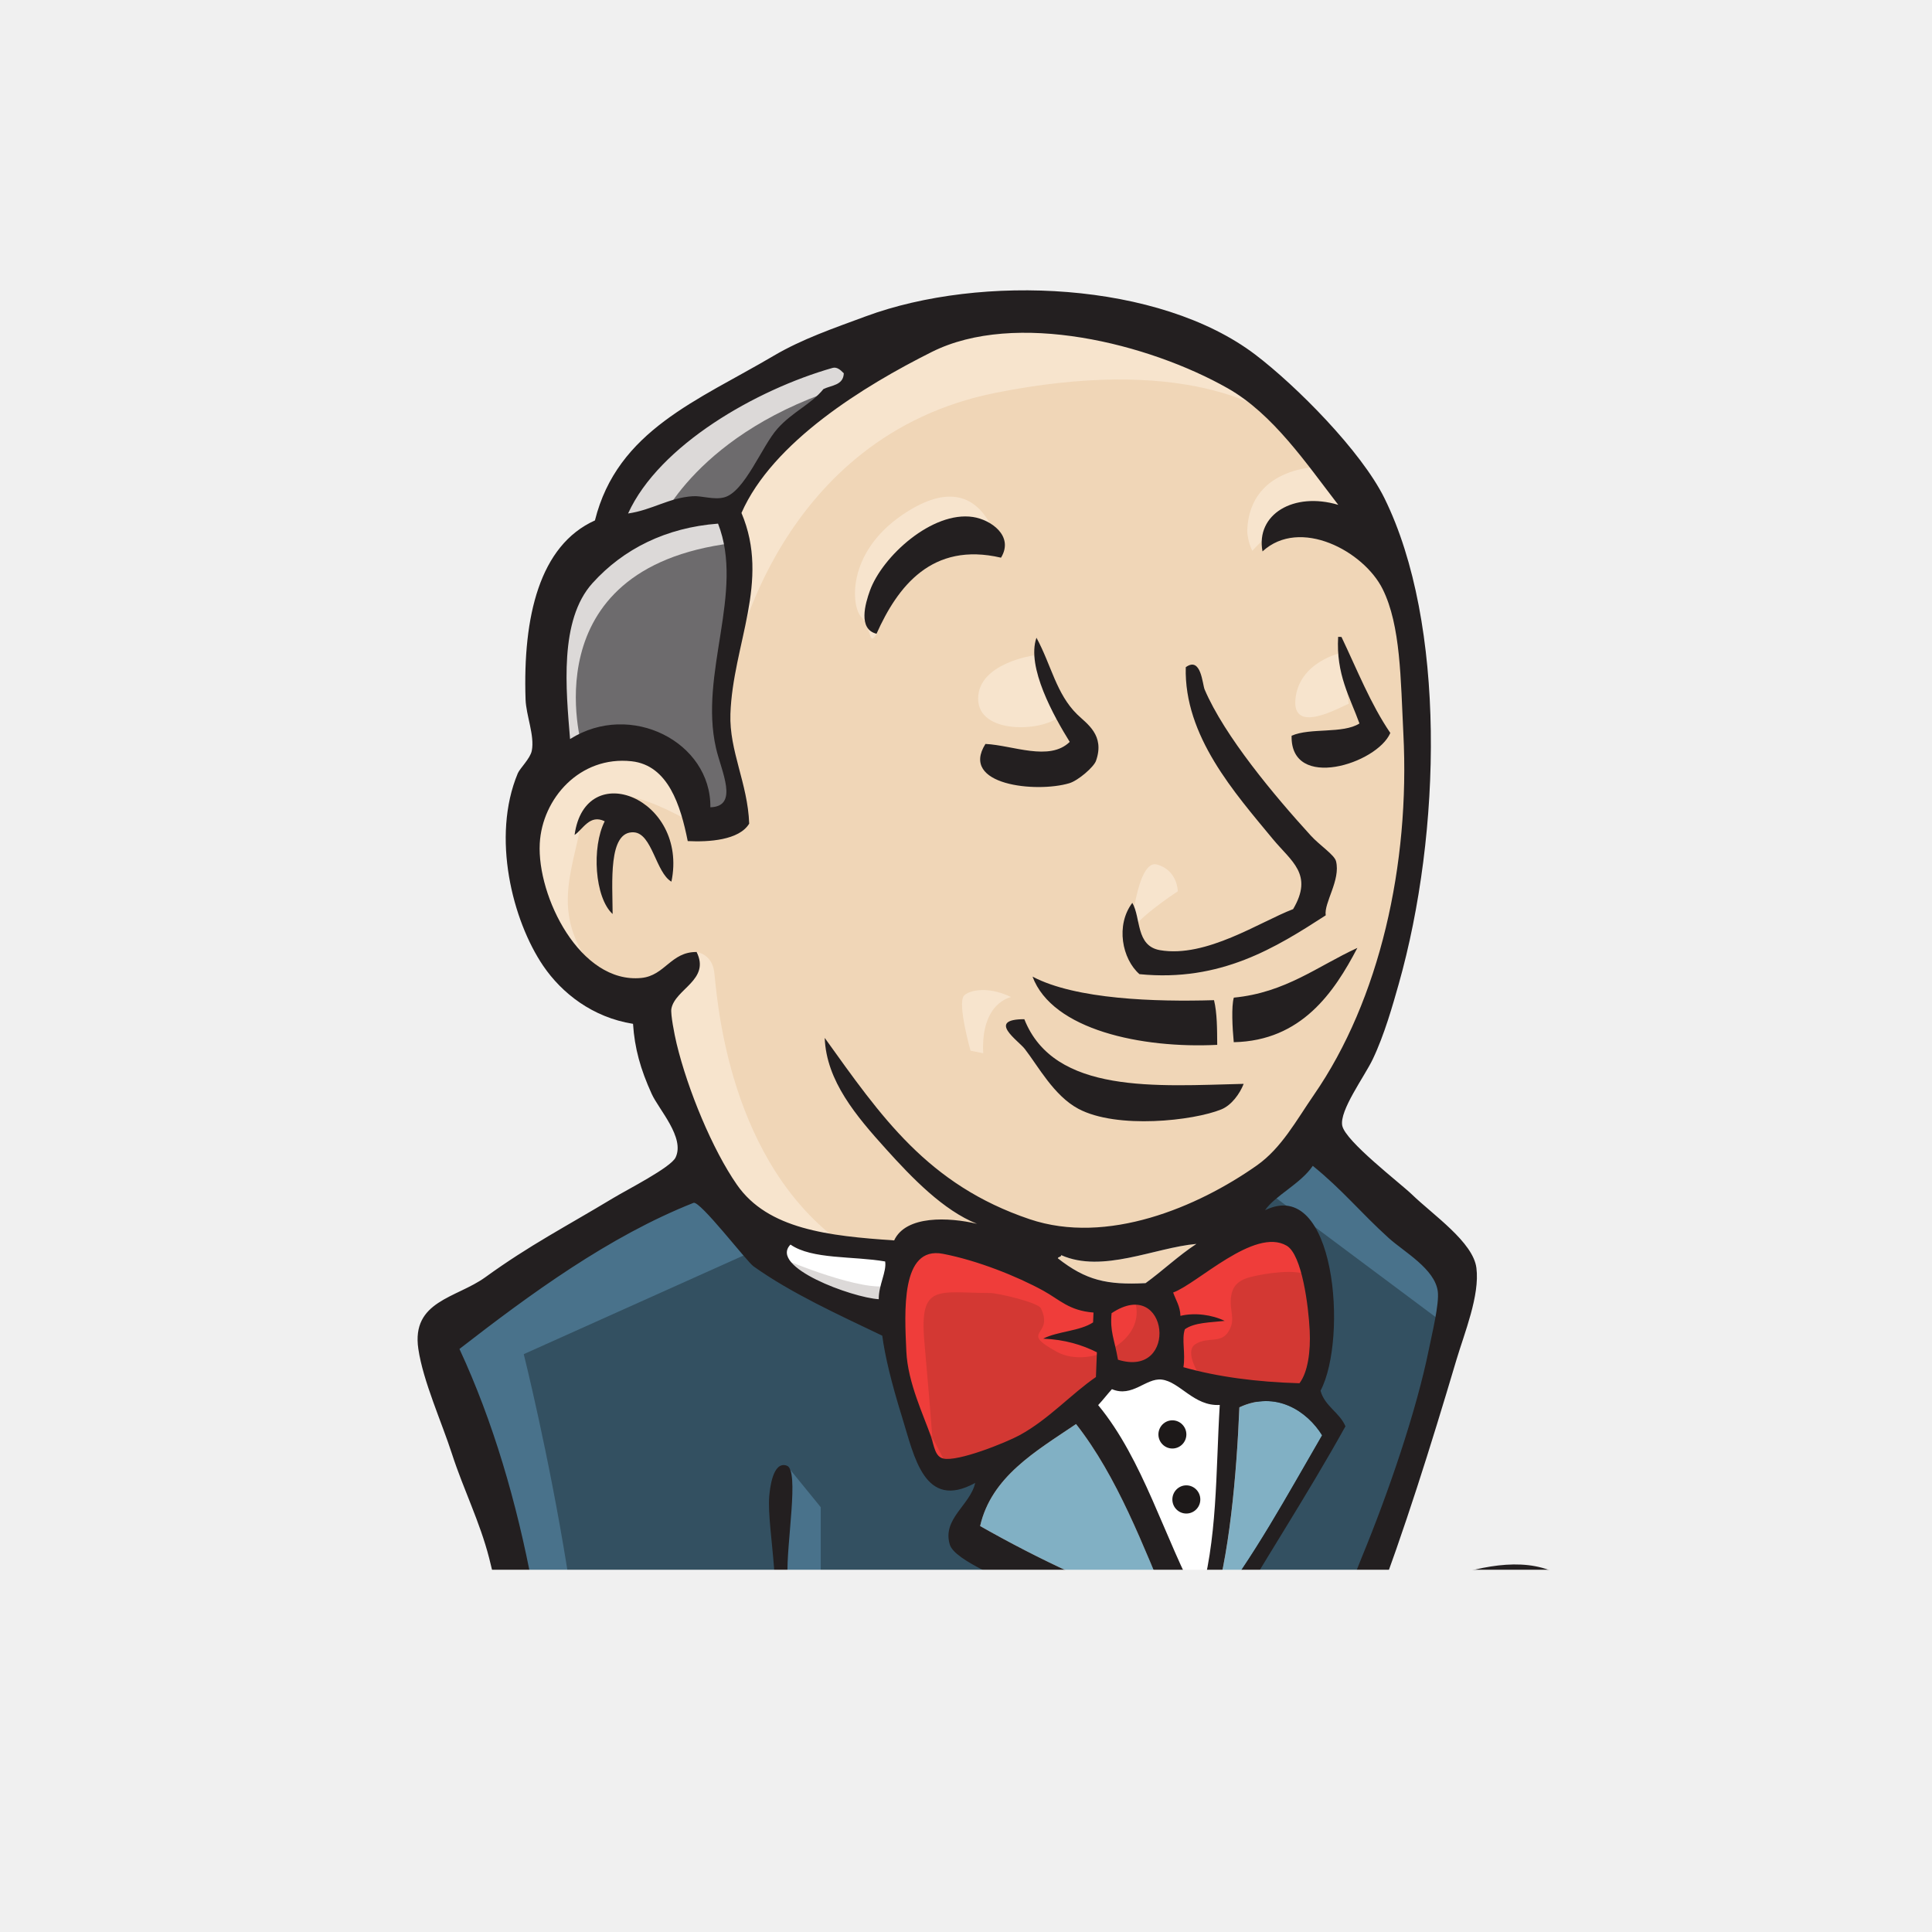
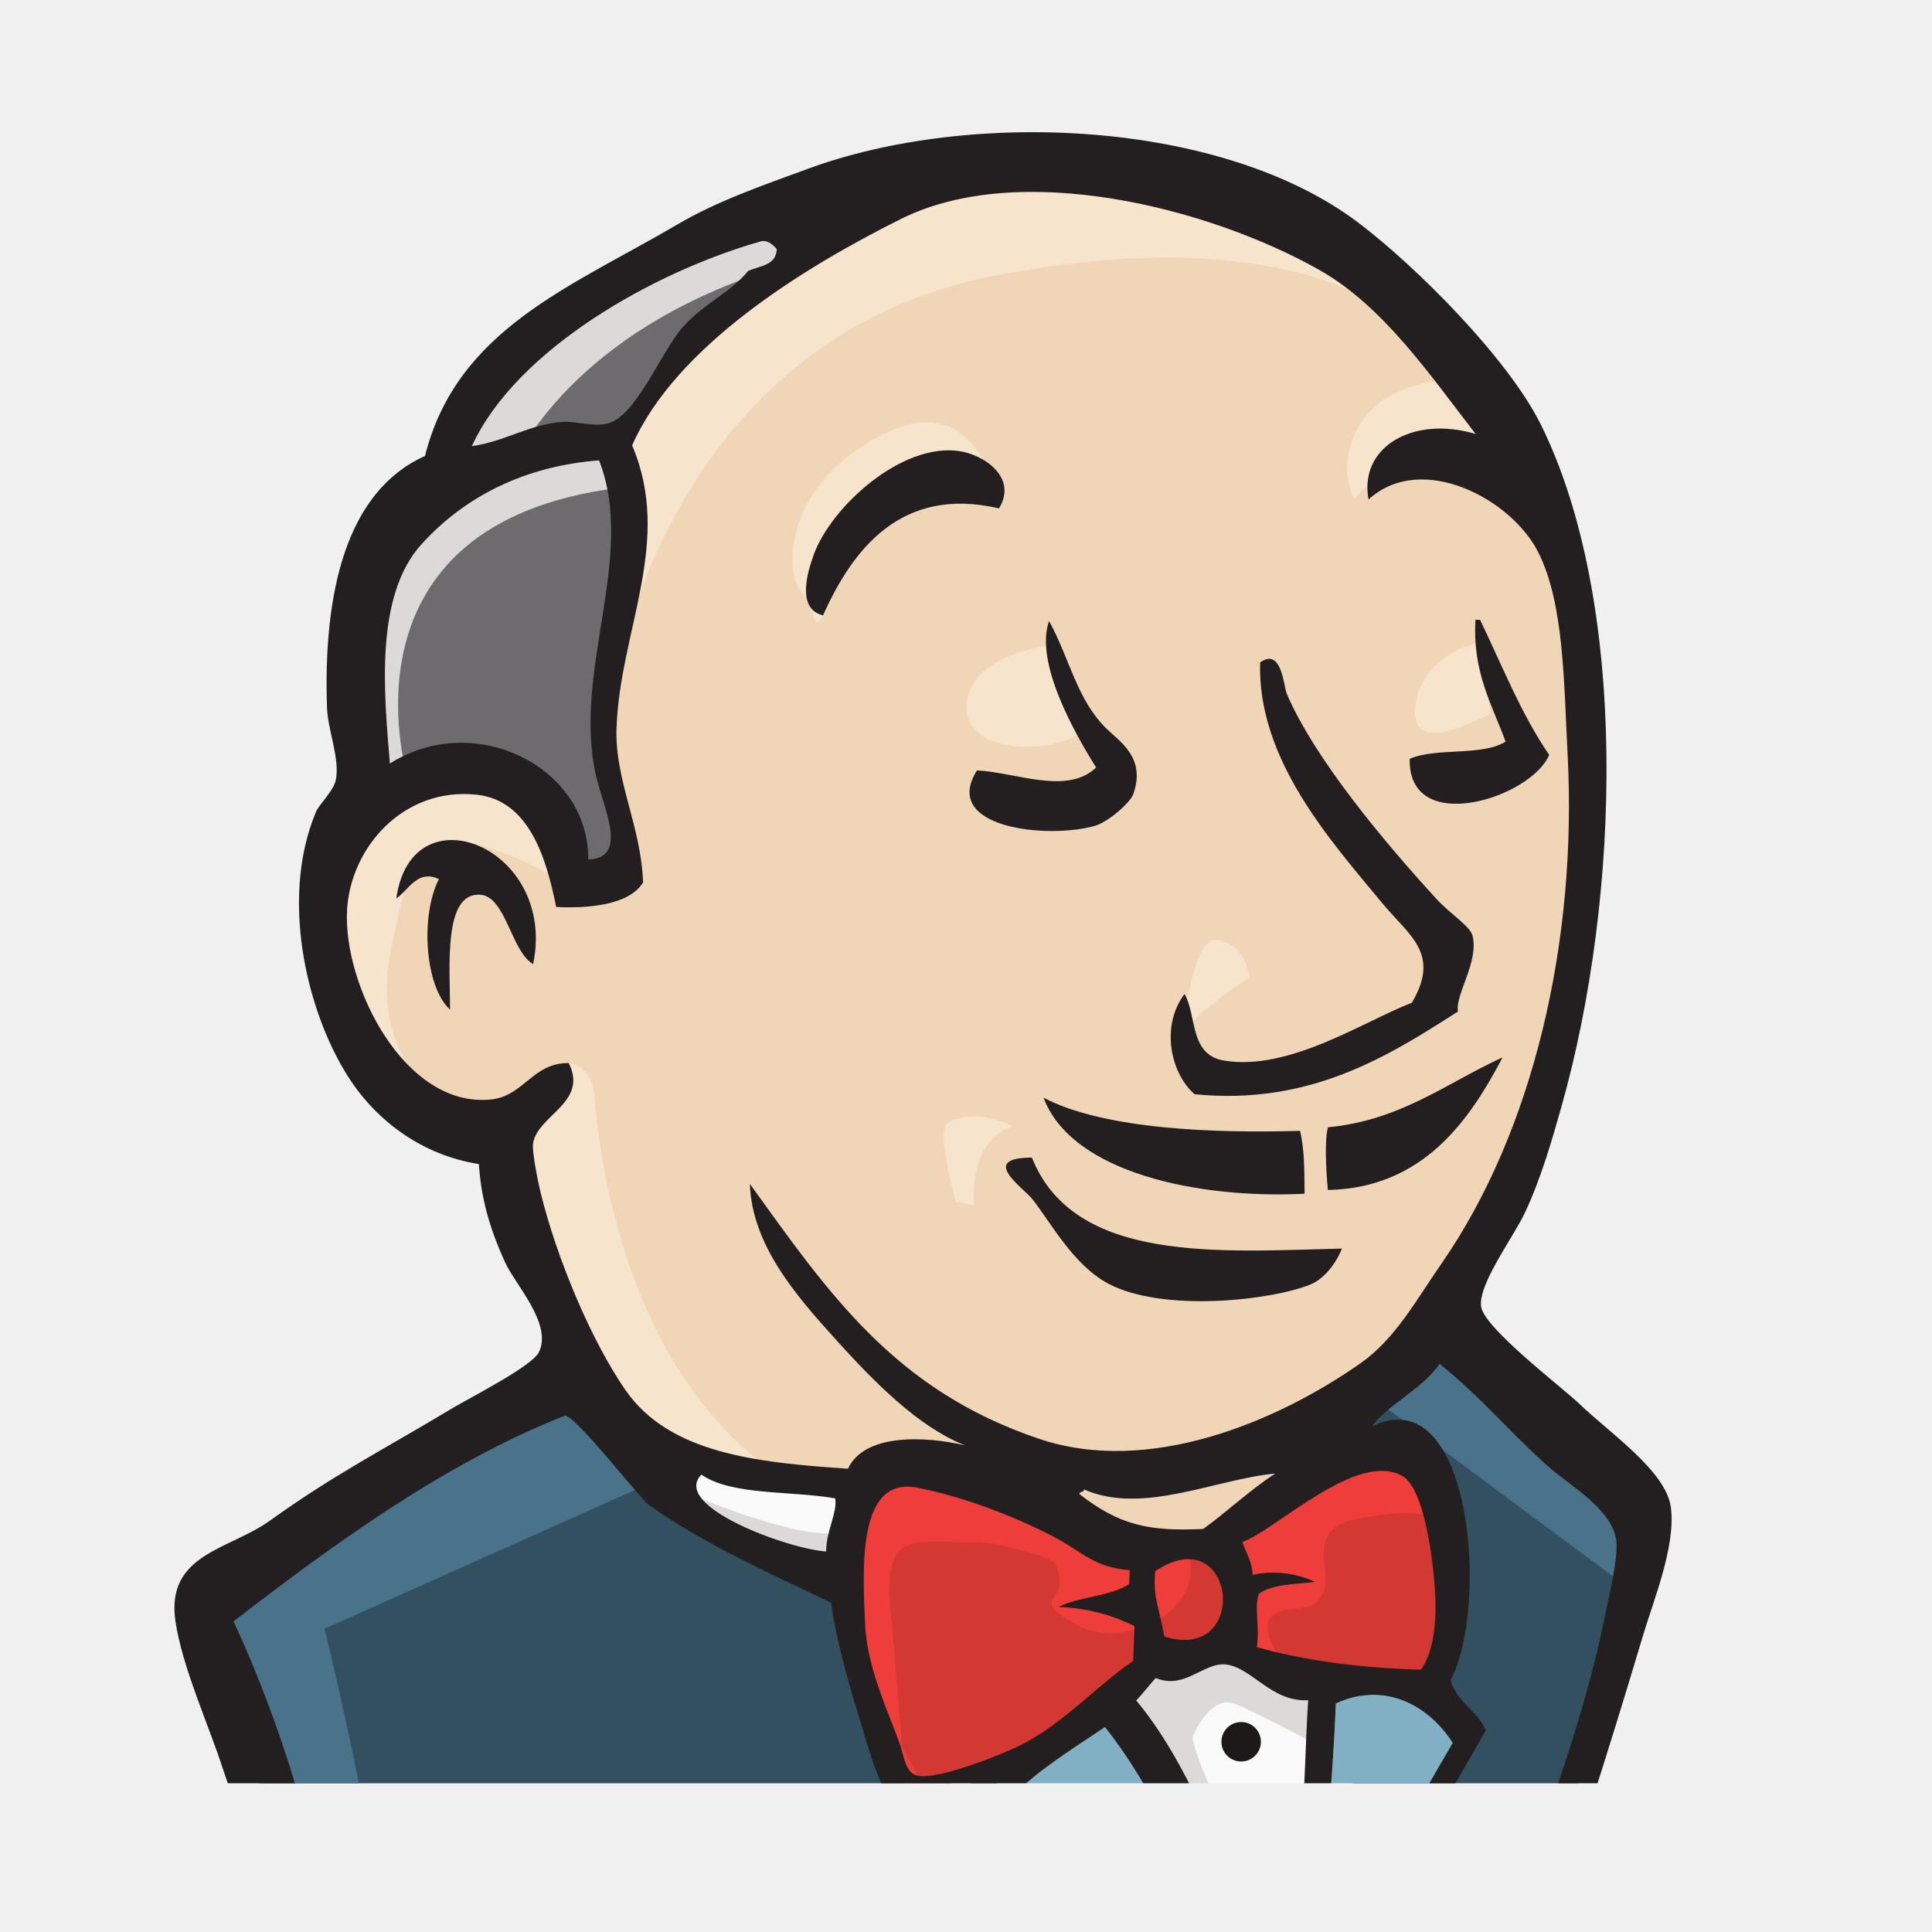
- <svg xmlns="http://www.w3.org/2000/svg" xmlns:xlink="http://www.w3.org/1999/xlink" width="32" height="32" viewBox="0 0 32 32">
+ <svg xmlns="http://www.w3.org/2000/svg" xml:space="preserve" viewBox="0 0 180 180">
  <defs>
-     <rect id="jenkins-a" width="22.708" height="22.814" x=".141" y="0" />
+     <clipPath id="a">
+       <path fill="#37474f" d="M.899 144.42h144.42V0H.899z" />
+     </clipPath>
  </defs>
-   <g fill="none" fill-rule="evenodd" transform="matrix(1 0 0 -1 4.872 26)">
-     <mask id="jenkins-b" fill="#fff">
-       <use xlink:href="#jenkins-a" />
-     </mask>
-     <g mask="url(#jenkins-b)">
-       <g transform="translate(1.99 -10.543)">
-         <g transform="translate(.403 3.918)">
-           <polyline fill="#F0D6B7" fill-rule="nonzero" points="13.308 12.519 11.626 12.266 9.356 12.012 7.884 11.97 6.455 12.012 5.362 12.35 4.395 13.406 3.638 15.56 3.47 16.025 2.461 16.363 1.872 17.334 1.452 18.728 1.914 19.953 3.007 20.333 3.89 19.911 4.311 18.982 4.815 19.066 4.983 19.277 4.815 20.249 4.773 21.474 5.025 23.163 5.015 24.129 5.782 25.36 7.127 26.331 9.482 27.345 12.089 26.965 14.359 25.318 15.41 23.628 16.083 22.403 16.251 19.362 15.746 16.743 14.821 14.42 13.939 13.195" />
-           <polyline fill="#335061" fill-rule="nonzero" points="11.879 5.212 5.867 4.958 5.867 3.945 6.371 .396 6.119 .101 1.915 1.537 1.62 2.044 1.2 6.817 .233 9.689 .023 10.365 3.386 12.688 4.437 13.11 5.362 11.97 6.161 11.252 7.086 10.956 7.506 10.83 8.011 8.633 8.389 8.168 9.356 8.506 8.683 7.197 12.341 5.465 11.879 5.212" />
-           <polyline fill="#6D6B6D" fill-rule="nonzero" points="1.915 19.953 3.008 20.334 3.891 19.911 4.311 18.982 4.816 19.066 4.942 19.573 4.69 20.545 4.942 22.868 4.732 24.135 5.488 25.022 7.128 26.332 6.666 26.965 4.353 25.825 3.386 25.064 2.84 23.882 1.999 22.741 1.746 21.39 1.915 19.953" />
-           <path fill="#DCD9D8" fill-rule="nonzero" d="M3.638 23.923C3.638 23.923 4.269 25.486 6.792 26.246 9.314 27.007 6.918 26.796 6.918 26.796L4.185 25.739 3.134 24.684 2.671 23.839 3.638 23.923M2.377 20.249C2.377 20.249 1.494 23.206 4.858 23.628L4.731 24.135 2.419 23.586 1.746 21.39 1.915 19.953 2.377 20.249" />
-         </g>
-         <g transform="translate(1.748 15.943)">
-           <path fill="#F7E4CD" fill-rule="nonzero" d="M2.378 4.296L2.928 4.832C2.928 4.832 3.177 4.803 3.219 4.507 3.261 4.212 3.387 1.551 5.195.114 5.36-.017 3.849.326 3.849.326L2.504 2.438M10.114 5.099C10.114 5.099 10.212 6.379 10.555 6.281 10.898 6.182 10.898 5.837 10.898 5.837 10.898 5.837 10.065 5.296 10.114 5.099M13.604 9.787C13.604 9.787 12.911 9.64 12.847 9.027 12.783 8.414 13.604 8.9 13.73 8.943M8.516 9.745C8.516 9.745 7.591 9.618 7.591 9.027 7.591 8.436 8.642 8.478 8.936 8.731" />
-           <g fill="#F7E4CD" fill-rule="nonzero" transform="translate(0 4.458)">
-             <path d="M2.798 2.541C2.798 2.541 1.2 3.513 1.032 2.583.864 1.654.486.978 1.285.007L.738.176.233 1.485.065 2.752 1.032 3.766 2.125 3.682 2.756 3.175 2.798 2.541M3.555 5.202C3.555 5.202 4.27 8.919 7.886 9.637 10.862 10.228 12.426 9.511 13.015 8.835 13.015 8.835 10.366 12.003 7.843 11.031 5.321 10.06 3.471 8.286 3.513 7.145 3.585 5.203 3.555 5.202 3.555 5.202M13.309 8.413C13.309 8.413 12.09 8.455 12.048 7.357 12.048 7.357 12.048 7.188 12.132 7.019 12.132 7.019 13.099 8.117 13.688 7.526" />
-             <path d="M7.97,6.904 C7.97,6.904 7.76,8.59 6.33,7.61 C5.405,6.976 5.489,6.089 5.657,5.92 C5.825,5.751 5.779,5.411 5.907,5.644 C6.035,5.878 5.993,6.638 6.456,6.849 C6.918,7.061 7.677,7.297 7.97,6.904" />
-           </g>
-         </g>
-         <g transform="translate(.403 5.404)">
-           <path fill="#49728B" d="M5.362 10.484L1.41 8.71C1.41 8.71 3.05 2.163 2.209.135L1.62.346 1.578 2.838.485 7.569.023 8.879 4.143 11.666 5.362 10.484M5.769 6.863L6.329 6.175 6.329 3.641 5.656 3.641C5.656 3.641 5.572 5.415 5.572 5.626 5.572 5.837 5.656 6.598 5.656 6.598" />
-           <polyline fill="#49728B" points="5.783 3.261 3.891 3.176 4.437 2.796 5.783 2.585" />
-         </g>
-         <g transform="translate(6.186 .27)">
-           <polyline fill="#335061" fill-rule="nonzero" points="6.475 8.817 8.031 8.859 8.409 4.973 6.811 4.762 6.475 8.817" />
-           <path fill="#335061" fill-rule="nonzero" d="M6.895,8.817 L9.249,8.944 C9.249,8.944 10.216,11.394 10.216,11.52 C10.216,11.647 11.057,15.069 11.057,15.069 L9.165,17.054 L8.787,17.392 L7.778,16.378 L7.778,12.45 L6.895,8.817" />
-           <path fill="#49728B" fill-rule="nonzero" d="M7.946,9.113 L6.475,8.817 L6.685,7.634 C7.231,7.381 8.157,8.057 8.157,8.057" />
-           <polyline fill="#49728B" fill-rule="nonzero" points="7.988 16.505 10.931 14.308 11.015 15.322 8.787 17.392 7.988 16.505" />
-           <polyline fill="#FFF" fill-rule="nonzero" points="1.459 .496 .589 4.044 .156 6.663 .084 8.606 4.024 8.817 6.475 8.817 6.252 4.382 6.63 .96 6.588 .327 3.393 .073 1.459 .496" />
-           <path fill="#DCD9D8" fill-rule="nonzero" d="M5.928,8.859 C5.928,8.859 5.718,4.466 6.349,1.341 C6.349,1.341 5.087,0.538 3.237,0.327 L6.769,0.454 L7.189,0.707 L6.685,7.634 L6.559,9.113" />
-           <polyline fill="#FFF" fill-rule="nonzero" points="8.48 5.311 10.12 5.776 13.231 5.944 13.694 7.381 12.853 9.873 11.886 9.999 10.54 9.577 9.249 8.944 8.564 9.07 8.03 8.859" />
-           <path fill="#DCD9D8" fill-rule="nonzero" d="M8.451,6.156 C8.451,6.156 9.544,6.663 9.712,6.621 L9.25,8.944 L9.796,9.155 C9.796,9.155 10.174,6.959 10.174,6.705 C10.174,6.705 12.529,6.578 12.739,6.578 C12.739,6.578 13.244,7.55 13.117,8.564 L13.58,7.212 L13.622,6.452 L12.949,5.438 L12.193,5.269 L10.931,5.311 L10.511,5.86 L9.039,5.649 L8.577,5.48" />
-         </g>
-         <path fill="#FFF" fill-rule="nonzero" d="M12.985,9.425 L12.06,11.79 L11.093,13.184 C11.093,13.184 11.303,13.776 11.598,13.776 L12.565,13.776 L13.49,13.438 L13.406,11.875 L12.985,9.425" />
-         <polyline fill="#FFF" fill-rule="nonzero" points="8.023 15.803 6.859 15.93 5.766 16.268 5.766 15.888 6.3 15.296 7.981 14.536" />
-         <path fill="#DCD9D8" d="M6.144,15.676 C6.144,15.676 7.448,15.127 7.868,15.254 L7.91,14.748 L6.733,15.001 L6.018,15.507 L6.144,15.676" />
-         <path fill="#D33833" d="M14.662,13.632 C13.949,13.653 13.304,13.738 12.74,13.898 C12.778,14.13 12.706,14.358 12.764,14.526 C12.921,14.64 13.185,14.638 13.423,14.665 C13.217,14.766 12.928,14.806 12.691,14.748 C12.686,14.909 12.614,15.009 12.57,15.135 C12.971,15.279 13.918,16.222 14.45,15.91 C14.704,15.761 14.812,14.913 14.832,14.5 C14.848,14.158 14.801,13.813 14.662,13.632" />
-         <path stroke="#D33833" stroke-width=".522" d="M14.662,13.632 C13.949,13.653 13.304,13.738 12.74,13.898 C12.778,14.13 12.706,14.358 12.764,14.526 C12.921,14.64 13.185,14.638 13.423,14.665 C13.217,14.766 12.928,14.806 12.691,14.748 C12.686,14.909 12.614,15.009 12.57,15.135 C12.971,15.279 13.918,16.222 14.45,15.91 C14.704,15.761 14.812,14.913 14.832,14.5 C14.848,14.158 14.801,13.813 14.662,13.632 L14.662,13.632 Z" />
-         <path fill="#D33833" d="M11.25,14.803 C11.249,14.749 11.246,14.695 11.244,14.64 C11.021,14.493 10.662,14.495 10.417,14.371 C10.778,14.355 11.061,14.268 11.307,14.145 C11.301,14.009 11.296,13.872 11.291,13.735 C10.883,13.455 10.51,13.036 10.029,12.773 C9.802,12.649 9.004,12.328 8.762,12.385 C8.625,12.417 8.613,12.587 8.558,12.748 C8.442,13.092 8.174,13.64 8.15,14.159 C8.12,14.813 8.055,15.91 8.757,15.776 C9.323,15.667 9.982,15.405 10.421,15.164 C10.689,15.017 10.844,14.835 11.25,14.803" />
-         <path stroke="#D33833" stroke-width=".522" d="M11.25,14.803 C11.249,14.749 11.246,14.695 11.244,14.64 C11.021,14.493 10.662,14.495 10.417,14.371 C10.778,14.355 11.061,14.268 11.307,14.145 C11.301,14.009 11.296,13.872 11.291,13.735 C10.883,13.455 10.51,13.036 10.029,12.773 C9.802,12.649 9.004,12.328 8.762,12.385 C8.625,12.417 8.613,12.587 8.558,12.748 C8.442,13.092 8.174,13.64 8.15,14.159 C8.12,14.813 8.055,15.91 8.757,15.776 C9.323,15.667 9.982,15.405 10.421,15.164 C10.689,15.017 10.844,14.835 11.25,14.803 L11.25,14.803 Z" />
-         <path fill="#D33833" d="M11.656,14.022 C11.594,14.379 11.522,14.481 11.549,14.792 C12.496,15.426 12.674,13.703 11.656,14.022" />
-         <path stroke="#D33833" stroke-width=".522" d="M11.656,14.022 C11.594,14.379 11.522,14.481 11.549,14.792 C12.496,15.426 12.674,13.703 11.656,14.022 Z" />
-         <path fill="#EF3D3A" fill-rule="nonzero" d="M13.027 13.733C13.027 13.733 12.732 14.156 12.943 14.283 13.153 14.409 13.363 14.282 13.489 14.494 13.616 14.705 13.489 14.832 13.531 15.085 13.573 15.339 13.784 15.381 13.994 15.423 14.204 15.465 14.793 15.55 14.877 15.339L14.625 16.099 14.12 16.268 12.522 15.339 12.438 14.874 12.438 13.945M8.612 12.339C8.562 12.999 8.508 13.657 8.449 14.315 8.36 15.299 8.684 15.127 9.532 15.127 9.662 15.127 10.33 14.972 10.378 14.874 10.607 14.403 9.994 14.508 10.642 14.153 11.189 13.854 12.154 14.335 11.933 15.001 11.81 15.149 11.289 15.047 11.103 15.144 10.774 15.315 10.446 15.486 10.118 15.657 9.7 15.875 8.734 16.192 8.288 15.888 7.159 15.117 8.359 13.189 8.762 12.385" />
-         <path fill="#231F20" fill-rule="nonzero" d="M7.163 9.336C6.017 9.604 5.448 8.854 5.101 8.076 4.791 8.152 4.914 8.576 4.992 8.791 5.197 9.358 6.024 10.112 6.699 10.01 6.99 9.966 7.383 9.699 7.163 9.336M12.747 8.025C12.765 8.024 12.783 8.024 12.802 8.023 13.06 7.483 13.285 6.91 13.611 6.433 13.392 5.921 11.954 5.468 11.976 6.387 12.287 6.524 12.824 6.415 13.1 6.59 12.941 7.029 12.711 7.404 12.747 8.025M7.75 8.01C7.996 7.558 8.076 7.082 8.425 6.74 8.582 6.586 8.888 6.399 8.736 5.971 8.701 5.87 8.442 5.644 8.293 5.6 7.747 5.438 6.474 5.567 6.905 6.251 7.357 6.23 7.964 5.956 8.301 6.285 8.042 6.702 7.58 7.525 7.75 8.01M12.541 3.412C11.719 2.881 10.803 2.304 9.456 2.438 9.168 2.69 9.058 3.249 9.338 3.619 9.483 3.367 9.392 2.905 9.797 2.835 10.562 2.704 11.451 3.305 12.001 3.515 12.342 4.092 11.972 4.305 11.665 4.676 11.036 5.438 10.192 6.382 10.223 7.522 10.477 7.707 10.499 7.239 10.535 7.154 10.864 6.382 11.69 5.395 12.293 4.734 12.441 4.571 12.685 4.415 12.712 4.308 12.79 3.995 12.509 3.62 12.541 3.412M1.704 3.97C1.446 4.118 1.385 4.769 1.082 4.787.65 4.814.729 3.943.73 3.434.433 3.705.38 4.541.599 4.97.35 5.093.239 4.835.1 4.744.278 6.04 1.988 5.345 1.704 3.97M13.065 2.872C12.682 2.14 12.141 1.334 11.018 1.311 10.995 1.547 10.977 1.907 11.019 2.049 11.877 2.132 12.407 2.571 13.064 2.872M7.685 2.397C8.401 2.019 9.718 1.978 10.691 2.007 10.743 1.793 10.742 1.528 10.744 1.267 9.493 1.204 8.013 1.515 7.685 2.397M7.549 1.692C8.044.443 9.747.586 11.182.621 11.119.459 10.982.267 10.812.198 10.352.01 9.083-.133 8.444.208 8.039.424 7.779.913 7.557 1.199 7.45 1.338 6.916 1.691 7.549 1.692" transform="translate(2.555 17.97)" />
-         <path fill="#81B0C4" fill-rule="nonzero" d="M15.037,12.77 C14.456,11.77 13.9,10.742 13.21,9.86 C13.5,10.714 13.623,12.144 13.667,13.233 C14.272,13.518 14.79,13.169 15.037,12.77" />
-         <path fill="#231F20" fill-rule="nonzero" d="M1.758 2.015C1.107 1.884.65 1.248.015 1.289.364 1.783.975 1.992 1.758 2.015M2.045.992C1.515.936.892.849.354.893.609 1.286 1.59 1.151 2.045.992M2.23.109C1.634.096.893.108.326.156.661.52 1.843.291 2.23.109" transform="translate(16.406 7.16)" />
-         <path fill="#DCD9D8" fill-rule="nonzero" d="M13.916,4.856 C14.001,4.104 14.298,3.342 14.261,2.518 C13.931,2.407 13.742,2.309 13.3,2.31 C13.269,3.01 13.176,4.08 13.204,4.747 C13.421,4.733 13.741,4.903 13.916,4.856" />
-         <path fill="#F0D6B7" fill-rule="nonzero" d="M12.954,15.94 C12.655,15.744 12.4,15.499 12.113,15.29 C11.475,15.258 11.127,15.334 10.659,15.702 C10.667,15.731 10.714,15.718 10.715,15.754 C11.398,15.449 12.265,15.879 12.954,15.94" />
-         <path fill="#81B0C4" fill-rule="nonzero" d="M9.372,11.267 C9.56,12.084 10.294,12.506 10.961,12.956 C11.65,12.078 12.069,10.949 12.53,9.859 C11.44,10.189 10.327,10.725 9.372,11.267" />
-         <path fill="#231F20" fill-rule="nonzero" d="M13.203,4.747 C13.175,4.08 13.268,3.009 13.3,2.31 C13.741,2.309 13.93,2.407 14.26,2.518 C14.297,3.342 14,4.104 13.915,4.856 C13.74,4.903 13.42,4.733 13.203,4.747 L13.203,4.747 Z M6.327,8.542 C6.618,5.853 7.04,3.592 7.814,1.21 C9.53,0.687 11.6,0.641 13.118,1.114 C12.839,2.458 12.961,4.094 12.798,5.529 C12.675,6.607 12.738,7.691 12.569,8.791 C10.731,9.176 8.132,8.881 6.327,8.542 L6.327,8.542 Z M13.004,8.774 C12.989,7.619 13.056,6.48 13.143,5.324 C13.585,5.39 13.884,5.435 14.295,5.525 C14.161,6.638 14.178,7.891 13.907,8.876 C13.593,8.873 13.317,8.88 13.004,8.774 L13.004,8.774 Z M15.244,8.961 C15.034,9.009 14.79,8.963 14.59,8.959 C14.684,8.017 14.912,6.978 14.993,5.99 C15.308,5.98 15.476,6.129 15.735,6.179 C15.749,7.047 15.66,8.242 15.244,8.961 L15.244,8.961 Z M18.634,5.848 C19.291,6.008 19.704,6.816 19.52,7.646 C19.397,8.203 19.177,9.253 18.943,9.61 C18.769,9.874 18.298,10.219 17.923,9.977 C17.311,9.584 16.235,9.47 15.789,8.994 C16.012,8.246 16.082,7.219 16.174,6.272 C16.938,6.224 17.877,6.483 18.512,6.208 C18.069,6.064 17.494,6.063 17.111,5.853 C17.424,5.701 18.157,5.732 18.634,5.848 L18.634,5.848 Z M12.529,9.859 C12.068,10.949 11.649,12.078 10.961,12.956 C10.294,12.506 9.559,12.084 9.372,11.267 C10.327,10.725 11.44,10.189 12.529,9.859 L12.529,9.859 Z M13.666,13.233 C13.622,12.143 13.499,10.714 13.21,9.86 C13.899,10.742 14.455,11.77 15.036,12.77 C14.789,13.169 14.271,13.517 13.666,13.233 L13.666,13.233 Z M12.377,13.693 C12.116,13.721 11.894,13.391 11.555,13.534 C11.477,13.448 11.406,13.354 11.327,13.27 C12.077,12.361 12.418,11.073 12.998,10.005 C13.308,11.03 13.273,12.154 13.341,13.273 C12.914,13.246 12.677,13.661 12.377,13.693 L12.377,13.693 Z M11.549,14.792 C11.521,14.481 11.593,14.379 11.655,14.022 C12.673,13.703 12.496,15.426 11.549,14.792 Z M10.42,15.164 C9.982,15.405 9.323,15.667 8.756,15.776 C8.054,15.911 8.12,14.813 8.15,14.159 C8.173,13.64 8.441,13.092 8.558,12.748 C8.612,12.587 8.625,12.417 8.762,12.385 C9.003,12.328 9.801,12.649 10.028,12.773 C10.509,13.036 10.882,13.455 11.29,13.735 C11.296,13.872 11.301,14.009 11.306,14.145 C11.061,14.268 10.777,14.355 10.417,14.371 C10.661,14.495 11.021,14.493 11.243,14.64 C11.246,14.695 11.248,14.749 11.25,14.803 C10.843,14.835 10.688,15.017 10.42,15.164 L10.42,15.164 Z M6.231,15.929 C5.867,15.557 7.252,15.051 7.693,15.024 C7.69,15.259 7.826,15.48 7.799,15.649 C7.275,15.741 6.587,15.68 6.231,15.929 L6.231,15.929 Z M10.715,15.754 C10.713,15.718 10.666,15.731 10.659,15.702 C11.127,15.334 11.475,15.258 12.112,15.29 C12.4,15.499 12.655,15.744 12.954,15.94 C12.265,15.879 11.397,15.449 10.715,15.754 L10.715,15.754 Z M14.831,14.5 C14.811,14.913 14.703,15.761 14.45,15.91 C13.917,16.222 12.97,15.279 12.569,15.135 C12.613,15.009 12.685,14.909 12.69,14.748 C12.928,14.806 13.216,14.766 13.422,14.665 C13.184,14.638 12.921,14.64 12.763,14.526 C12.706,14.358 12.777,14.13 12.739,13.898 C13.303,13.738 13.948,13.653 14.661,13.632 C14.8,13.813 14.847,14.158 14.831,14.5 L14.831,14.5 Z M5.618,15.569 C5.504,15.651 4.73,16.662 4.625,16.62 C3.225,16.066 1.917,15.107 0.748,14.2 C1.863,11.797 2.312,8.853 2.392,6.015 C3.669,5.415 4.791,4.55 6.524,4.46 C6.323,5.885 6.14,7.157 6.026,8.499 C5.591,8.684 4.966,8.491 4.559,8.556 C4.555,9.05 5.181,8.772 5.233,9.104 C5.272,9.355 4.889,9.374 5.014,9.769 C5.332,9.653 5.499,9.396 5.839,9.299 C6.149,9.982 5.835,11.189 5.879,11.759 C5.888,11.866 5.933,12.352 6.171,12.267 C6.383,12.191 6.159,10.974 6.182,10.434 C6.204,9.937 6.123,9.456 6.323,9.144 C7.998,9.373 9.699,9.521 11.511,9.571 C11.112,9.743 10.639,9.905 10.12,10.199 C9.838,10.359 8.951,10.69 8.87,10.959 C8.74,11.387 9.21,11.615 9.29,11.981 C8.445,11.518 8.28,12.425 8.08,13.068 C7.899,13.65 7.796,14.085 7.751,14.42 C7.023,14.769 6.245,15.122 5.618,15.569 L5.618,15.569 Z M14.091,16.498 C15.257,17.066 15.467,14.375 15.01,13.508 C15.081,13.25 15.324,13.151 15.423,12.919 C14.773,11.748 14.05,10.655 13.386,9.498 C13.88,9.806 14.585,9.553 15.166,9.784 C15.379,9.868 15.532,10.357 15.693,10.748 C16.136,11.823 16.6,13.178 16.807,14.205 C16.853,14.438 16.98,14.948 16.952,15.156 C16.901,15.528 16.398,15.805 16.142,16.035 C15.671,16.461 15.374,16.835 14.882,17.233 C14.682,16.937 14.254,16.738 14.091,16.498 L14.091,16.498 Z M2.952,26.885 C2.396,26.271 2.513,25.12 2.58,24.302 C3.584,24.936 4.917,24.251 4.904,23.172 C5.384,23.185 5.083,23.773 4.997,24.153 C4.713,25.392 5.474,26.737 5.031,27.87 C4.171,27.805 3.464,27.452 2.952,26.885 L2.952,26.885 Z M6.927,30.449 C5.669,30.091 4.057,29.173 3.541,28.038 C3.941,28.096 4.218,28.299 4.613,28.324 C4.762,28.334 4.958,28.261 5.129,28.304 C5.471,28.389 5.759,29.159 6.017,29.445 C6.268,29.725 6.57,29.844 6.777,30.099 C6.91,30.164 7.106,30.159 7.114,30.36 C7.056,30.421 6.996,30.469 6.927,30.449 L6.927,30.449 Z M13.473,30.112 C12.168,30.852 9.958,31.409 8.57,30.713 C7.449,30.152 5.935,29.223 5.419,28.047 C5.901,26.911 5.276,25.871 5.236,24.718 C5.215,24.104 5.523,23.569 5.547,22.901 C5.382,22.627 4.878,22.594 4.529,22.612 C4.411,23.203 4.205,23.867 3.6,23.934 C2.743,24.028 2.117,23.316 2.078,22.571 C2.032,21.696 2.747,20.245 3.761,20.345 C4.153,20.384 4.249,20.779 4.676,20.775 C4.907,20.311 4.319,20.165 4.258,19.834 C4.243,19.748 4.307,19.413 4.345,19.256 C4.529,18.492 4.939,17.502 5.344,16.92 C5.856,16.182 6.864,16.071 7.948,15.998 C8.142,16.417 8.855,16.383 9.32,16.273 C8.763,16.495 8.245,17.032 7.816,17.508 C7.323,18.054 6.824,18.639 6.798,19.352 C7.73,18.054 8.5,16.92 10.193,16.349 C11.475,15.917 12.972,16.547 13.957,17.241 C14.366,17.53 14.61,17.988 14.9,18.408 C15.987,19.979 16.494,22.22 16.382,24.393 C16.337,25.29 16.339,26.183 16.039,26.786 C15.726,27.416 14.669,27.98 14.049,27.41 C13.934,28.023 14.564,28.402 15.304,28.181 C14.776,28.865 14.223,29.687 13.473,30.112 L13.473,30.112 Z M15.905,9.892 C16.925,10.402 18.831,11.263 19.47,9.89 C19.706,9.384 19.983,8.529 20.105,8.006 C20.278,7.269 19.918,5.72 19.164,5.472 C18.498,5.254 17.721,5.267 16.919,5.429 C16.824,5.508 16.719,5.646 16.645,5.789 C16.072,5.811 15.536,5.758 15.083,5.522 C15.126,5.096 14.84,5.028 14.571,4.94 C14.372,4.147 14.97,3.111 14.827,2.387 C14.724,1.872 14.093,1.792 13.629,1.696 C13.614,1.409 13.65,1.17 13.681,0.928 C13.575,0.535 13.1,0.312 12.649,0.257 C11.166,0.078 8.914,-0.003 7.487,0.512 C7.089,1.494 6.775,2.687 6.444,3.807 C5.052,3.658 3.927,4.41 2.866,4.903 C2.499,5.074 1.991,5.168 1.854,5.462 C1.72,5.746 1.775,6.292 1.742,6.806 C1.658,8.121 1.586,9.39 1.24,10.736 C1.085,11.34 0.815,11.873 0.626,12.456 C0.452,12.995 0.147,13.662 0.067,14.2 C-0.051,14.997 0.697,15.042 1.175,15.387 C1.914,15.922 2.494,16.217 3.294,16.699 C3.531,16.842 4.245,17.204 4.327,17.37 C4.488,17.7 4.049,18.166 3.932,18.425 C3.746,18.834 3.649,19.181 3.623,19.585 C2.952,19.692 2.443,20.093 2.135,20.546 C1.627,21.294 1.274,22.68 1.714,23.734 C1.749,23.817 1.921,23.98 1.946,24.108 C1.996,24.359 1.852,24.692 1.843,24.959 C1.797,26.329 2.074,27.51 2.992,27.923 C3.364,29.414 4.698,29.91 5.954,30.651 C6.424,30.928 6.942,31.105 7.477,31.303 C9.395,32.012 12.338,31.878 13.93,30.669 C14.605,30.156 15.684,29.073 16.07,28.289 C17.089,26.218 17.017,22.759 16.304,20.24 C16.208,19.902 16.069,19.405 15.875,18.999 C15.74,18.715 15.319,18.148 15.37,17.898 C15.423,17.639 16.329,16.947 16.524,16.759 C16.874,16.42 17.539,15.969 17.592,15.541 C17.65,15.086 17.393,14.463 17.262,14.023 C16.826,12.556 16.4,11.2 15.905,9.892 L15.905,9.892 Z" />
-         <path fill="#F7E4CD" fill-rule="nonzero" d="M9.101,20.047 C9.156,20.121 9.46,20.233 9.886,20.028 C9.886,20.028 9.381,19.943 9.423,19.098 L9.213,19.14 C9.213,19.14 8.996,19.907 9.101,20.047" />
-         <path fill="#1D1919" fill-rule="nonzero" d="M12.788 12.784C12.788 12.656 12.684 12.551 12.556 12.551 12.429 12.551 12.325 12.656 12.325 12.784 12.325 12.913 12.429 13.018 12.556 13.018 12.684 13.018 12.788 12.913 12.788 12.784M13.019 11.707C13.019 11.578 12.915 11.474 12.787 11.474 12.66 11.474 12.556 11.578 12.556 11.707 12.556 11.836 12.66 11.941 12.787 11.941 12.915 11.941 13.019 11.836 13.019 11.707" />
+   <g clip-path="url(#a)" transform="matrix(1.0691 0 0 -1.0691 9.4 166.143)">
+     <g fill-rule="evenodd">
+       <path fill="#f0d6b7" d="m107.96 30.661-12.506-1.876-16.883-1.876-10.943-.312-10.629.312-8.13 2.502-7.19 7.815-5.628 15.945-1.25 3.44-7.504 2.5-4.377 7.191-3.126 10.317 3.44 9.067 8.128 2.814 6.565-3.127 3.127-6.878 3.752.626 1.25 1.563-1.25 7.19-.313 9.068 1.876 12.505-.074 7.143 5.701 9.114 10.005 7.19 17.508 7.504 19.383-2.814 16.883-12.193 7.817-12.505 5.002-9.067 1.25-22.51-3.752-19.384-6.877-17.195-6.566-9.066" />
+       <path fill="#335061" d="m97.334-23.425-44.709-1.876v-7.503l3.752-26.262-1.876-2.19-31.264 10.63-2.19 3.752-3.126 35.328-7.19 21.26-1.563 5.002 25.01 17.195 7.818 3.127 6.877-8.441 5.94-5.315 6.88-2.188 3.125-.938L68.57 1.899l2.814-3.44 7.19 2.502-5.002-9.693 27.2-12.818-3.439-1.876" />
+       <path fill="#6d6b6d" d="m23.238 85.687 8.128 2.814 6.566-3.127 3.127-6.878 3.751.626.938 3.751-1.876 7.19 1.876 17.197-1.563 9.379 5.627 6.565 12.193 9.692-3.44 4.69-17.194-8.442-7.191-5.627-4.064-8.754-6.253-8.442-1.876-10.005z" />
+       <path fill="#dcd9d8" d="M36.055 115.07s4.69 11.567 23.448 17.195c18.759 5.628.938 4.065.938 4.065l-20.321-7.817-7.817-7.816-3.438-6.253zm-9.379-27.195s-6.566 21.886 18.446 25.012l-.938 3.752-17.195-4.065-5.003-16.257 1.251-10.63z" />
+     </g>
+     <g fill="#f7e4cd">
+       <path fill-rule="evenodd" d="m36.681 58.799 4.094 3.966s1.847-.214 2.16-2.402c.312-2.19 1.25-21.886 14.693-32.516 1.227-.97-10.004 1.564-10.004 1.564L37.62 45.042m56.589 19.697s.729 9.477 3.28 8.748c2.553-.729 2.553-3.28 2.553-3.28s-6.198-4.01-5.833-5.468" />
+       <path d="M120.16 99.442s-5.153-1.088-5.628-5.628c-.474-4.54 5.628-.938 6.566-.625m-38.771 5.94s-6.879-.938-6.879-5.314c0-4.378 7.817-4.065 10.005-2.19" />
+       <g fill-rule="evenodd">
+         <path d="M39.807 78.808s-11.881 7.191-13.131.312c-1.25-6.877-4.065-11.88 1.876-19.07l-4.064 1.25-3.752 9.691-1.25 9.38 7.19 7.504 8.129-.626 4.69-3.751zm5.628 19.696s5.315 27.512 32.203 32.827c22.136 4.375 33.765-.938 38.142-5.94 0 0-19.696 23.447-38.455 16.257-18.759-7.191-32.514-20.322-32.202-28.762.532-14.377.313-14.382.313-14.382m72.534 23.766s-9.066.312-9.38-7.817c0 0 0-1.25.625-2.5 0 0 7.192 8.129 11.568 3.751" />
+         <path d="M78.268 111.1s-1.56 12.477-12.199 5.223c-6.878-4.69-6.252-11.255-5.002-12.505s.91-3.77 1.862-2.04c.952 1.728.638 7.356 4.078 8.918 3.439 1.564 9.077 3.31 11.26.404" />
      </g>
+     </g>
+     <path fill="#49728b" fill-rule="evenodd" d="M48.874 26.597 19.486 13.466s12.193-48.46 5.94-63.467l-4.377 1.563-.313 18.446-8.128 35.015-3.44 9.692 30.639 20.633 9.067-8.753M51.896-.206l4.17-5.087v-18.76h-5.003s-.625 13.132-.625 14.696c0 1.563.624 7.19.624 7.19M52-26.866l-14.069-.625 4.065-2.813L52-31.868" />
+     <g fill-rule="evenodd">
+       <path fill="#335061" d="m100.15-23.739 11.567.313 2.814-28.764-11.881-1.563z" />
+       <path fill="#335061" d="m103.27-23.739 17.508.938s7.19 18.133 7.19 19.07c0 .939 6.253 26.263 6.253 26.263l-14.069 14.694-2.813 2.501-7.504-7.503V3.148z" />
+       <path fill="#49728b" d="m111.09-21.55-10.942-2.188 1.563-8.755c4.064-1.876 10.943 3.127 10.943 3.127M111.4 33.162l21.885-16.257.626 7.503-16.57 15.32-5.94-6.566" />
+       <path fill="#fafafa" d="m62.85-85.332-6.473 26.266-3.22 19.38-.531 14.385 29.296 1.56 18.226.003-1.658-32.83 2.814-25.324-.312-4.69-23.76-1.876z" />
+       <path fill="#dcd9d8" d="M96.083-23.426s-1.563-32.515 3.127-55.65c0 0-9.38-5.94-23.136-7.503l26.262.938 3.126 1.875-3.752 51.273-.938 10.944" />
+       <path fill="#fafafa" d="m115.06-49.691 12.193 3.44 23.135 1.25 3.44 10.629-6.254 18.446-7.19.938-10.005-3.127-9.599-4.686-5.095.935-3.972-1.56" />
+       <path fill="#dcd9d8" d="M114.84-43.435s8.128 3.751 9.38 3.438L120.78-22.8l4.065 1.563s2.814-16.257 2.814-18.133c0 0 17.507-.938 19.07-.938 0 0 3.752 7.191 2.814 14.694l3.44-10.005.312-5.628-5.002-7.503-5.627-1.25-9.38.312-3.126 4.064-10.943-1.563-3.44-1.25" />
+     </g>
+     <path fill="#fafafa" d="M102.56-21.241 95.682-3.733l-7.19 10.317s1.562 4.377 3.75 4.377h7.192l6.878-2.501-.625-11.568-3.127-18.134" />
+     <path fill="#dcd9d8" fill-rule="evenodd" d="M103.9-15.297S95.145 1.585 95.145 4.086c0 0 1.563 3.752 3.752 2.814s6.879-3.439 6.879-3.439v5.94l-10.63 2.19-7.19-.939 12.193-28.763 2.5-.313" />
+     <path fill="#fafafa" d="m65.664 25.968-8.661.942-8.13 2.501v-2.814l3.972-4.38 12.506-5.627" />
+     <path fill="#dcd9d8" fill-rule="evenodd" d="M51.689 25.031s9.693-4.065 12.819-3.127l.311-3.748-8.752 1.872-5.316 3.752z" />
+     <path fill="#d33833" fill-rule="evenodd" d="M115.03 9.897c-5.305.156-10.098.786-14.294 1.97.285 1.72-.249 3.408.18 4.647 1.17.843 3.13.83 4.898 1.027-1.529.752-3.677 1.049-5.44.615-.042 1.194-.578 1.934-.902 2.868 2.982 1.064 10.024 8.044 13.984 5.732 1.887-1.099 2.689-7.377 2.835-10.43.122-2.533-.23-5.088-1.261-6.43" />
+     <path fill="none" stroke="#d33833" stroke-width="2" d="M115.03 9.897c-5.305.156-10.098.786-14.294 1.97.285 1.72-.249 3.408.18 4.647 1.17.843 3.13.83 4.898 1.027-1.529.752-3.677 1.049-5.44.615-.042 1.194-.578 1.934-.902 2.868 2.982 1.064 10.024 8.044 13.984 5.732 1.887-1.099 2.689-7.377 2.835-10.43.122-2.533-.23-5.088-1.261-6.43z" />
+     <path fill="#d33833" fill-rule="evenodd" d="M89.66 18.569q-.021-.603-.047-1.21c-1.656-1.089-4.33-1.076-6.148-1.99 2.68-.117 4.79-.763 6.614-1.672l-.118-3.033c-3.036-2.078-5.81-5.173-9.384-7.122-1.69-.922-7.622-3.294-9.42-2.875-1.017.236-1.109 1.499-1.516 2.689-.866 2.548-2.861 6.605-3.035 10.44-.222 4.846-.71 12.967 4.51 11.969 4.213-.804 9.113-2.745 12.375-4.527 1.993-1.09 3.146-2.436 6.17-2.669" />
+     <path fill="none" stroke="#d33833" stroke-width="2" d="M89.66 18.569q-.021-.603-.047-1.21c-1.656-1.089-4.33-1.076-6.148-1.99 2.68-.117 4.79-.763 6.614-1.672l-.118-3.033c-3.036-2.078-5.81-5.173-9.384-7.122-1.69-.922-7.622-3.294-9.42-2.875-1.017.236-1.109 1.499-1.516 2.689-.866 2.548-2.861 6.605-3.035 10.44-.222 4.846-.71 12.967 4.51 11.969 4.213-.804 9.113-2.745 12.375-4.527 1.993-1.09 3.146-2.436 6.17-2.669z" />
+     <path fill="#d33833" fill-rule="evenodd" d="M92.675 12.788c-.463 2.64-.999 3.393-.792 5.695 7.04 4.693 8.361-8.061.792-5.695" />
+     <path fill="none" stroke="#d33833" stroke-width="2" d="M92.675 12.788c-.463 2.64-.999 3.393-.792 5.695 7.04 4.693 8.361-8.061.792-5.695z" />
+     <g fill-rule="evenodd">
+       <path fill="#ef3d3a" d="M102.87 10.649s-2.19 3.127-.626 4.065 3.127 0 4.065 1.563 0 2.501.313 4.377 1.877 2.189 3.44 2.501c1.562.313 5.94.938 6.565-.625l-1.876 5.627-3.752 1.25-11.88-6.877-.626-3.44v-6.877M70.041.331c-.376 4.88-.773 9.752-1.215 14.626-.662 7.279 1.748 6.009 8.057 6.009.964 0 5.933-1.15 6.289-1.876 1.705-3.483-2.851-2.709 1.964-5.335 4.065-2.216 11.246 1.346 9.603 6.273-.919 1.095-4.789.341-6.176 1.06l-7.327 3.8c-3.108 1.612-10.29 3.962-13.603 1.709-8.395-5.71.53-19.974 3.524-25.93" />
+       <path fill="#231f20" d="M78.268 111.1c-8.521 1.985-12.755-3.566-15.338-9.323-2.306.559-1.389 3.695-.806 5.294 1.525 4.194 7.672 9.778 12.694 9.02 2.161-.325 5.086-2.301 3.45-4.99m41.522-9.701.404-.016c1.926-4 3.593-8.238 6.022-11.769-1.628-3.79-12.322-7.144-12.157-.338 2.313 1.01 6.305.206 8.356 1.497-1.186 3.254-2.897 6.024-2.625 10.626m-37.16-.11c1.827-3.35 2.422-6.868 5.019-9.4 1.17-1.14 3.444-2.529 2.316-5.698-.263-.747-2.189-2.414-3.3-2.741-4.06-1.2-13.521-.248-10.317 4.814 3.358-.157 7.871-2.18 10.38.257-1.927 3.081-5.363 9.177-4.098 12.768m35.63-34.037c-6.113-3.927-12.93-8.197-22.947-7.207-2.14 1.86-2.956 6.002-.877 8.737 1.082-1.861.402-5.284 3.419-5.799 5.684-.972 12.299 3.477 16.387 5.032 2.535 4.275-.219 5.847-2.503 8.597-4.675 5.636-10.947 12.622-10.72 21.06 1.89 1.37 2.053-2.092 2.325-2.722 2.44-5.714 8.585-13.021 13.07-17.912 1.1-1.205 2.914-2.36 3.115-3.157.582-2.315-1.513-5.09-1.27-6.63m-80.591 4.135c-1.916 1.094-2.372 5.91-4.622 6.048-3.215.195-2.629-6.25-2.616-10.018-2.213 2.009-2.602 8.194-.976 11.37-1.853.91-2.68-1.003-3.708-1.677 1.32 9.595 14.036 4.45 11.922-5.723m84.482-8.13c-2.846-5.417-6.871-11.382-15.222-11.555-.17 1.75-.3 4.411.009 5.464 6.384.614 10.325 3.863 15.212 6.091m-40-3.512c5.326-2.8 15.114-3.102 22.353-2.89.388-1.586.379-3.545.394-5.48-9.305-.463-20.307 1.84-22.747 8.37m-1.013-5.222c3.683-9.247 16.341-8.182 27.016-7.927-.47-1.2-1.489-2.62-2.755-3.132-3.42-1.392-12.855-2.448-17.604.074-3.011 1.601-4.946 5.219-6.596 7.34-.797 1.024-4.765 3.64-.06 3.645" />
+       <path fill="#81b0c4" d="M117.82 3.516c-4.322-7.402-8.457-15.005-13.585-21.534 2.15 6.32 3.07 16.9 3.394 24.965 4.498 2.105 8.349-.474 10.191-3.43" />
+       <path fill="#231f20" d="M141.07-23.089c-4.839-.969-8.239-5.671-12.959-5.37 2.594 3.658 7.14 5.2 12.959 5.37m2.14-7.572c-3.944-.417-8.576-1.055-12.577-.726 1.894 2.892 9.19 1.894 12.577.726m1.37-6.529c-4.433-.096-9.942-.008-14.155.346 2.492 2.677 11.28.993 14.155-.346" />
+       <path fill="#dcd9d8" d="M109.48-55.057c.636-5.567 2.843-11.207 2.566-17.304-2.45-.827-3.858-1.55-7.142-1.545-.232 5.181-.925 13.102-.718 18.041 1.615-.107 3.997 1.154 5.294.808" />
+       <path fill="#f0d6b7" d="M102.33 26.985c-2.226-1.453-4.121-3.267-6.259-4.818-4.74-.235-7.327.328-10.81 3.05.057.219.407.121.42.39 5.075-2.262 11.524.92 16.648 1.378" />
+       <path fill="#81b0c4" d="M75.694-7.603c1.394 6.04 6.857 9.17 11.817 12.497 5.12-6.498 8.234-14.855 11.663-22.92-8.102 2.443-16.38 6.406-23.481 10.423" />
+       <path fill="#231f20" d="M104.18-55.865c-.207-4.94.486-12.86.718-18.041 3.283-.004 4.691.718 7.142 1.545.276 6.096-1.93 11.737-2.566 17.304-1.298.346-3.679-.914-5.294-.808m-51.13 28.09c2.165-19.906 5.301-36.639 11.054-54.266 12.766-3.876 28.157-4.214 39.441-.716-2.072 9.948-1.167 22.06-2.378 32.677-.912 7.98-.447 16.009-1.698 24.15-13.673 2.844-33 .665-46.418-1.845zm49.651 1.72c-.115-8.549.383-16.982 1.036-25.542 3.282.493 5.51.822 8.56 1.49-.99 8.241-.869 17.514-2.886 24.804-2.332-.023-4.385.027-6.71-.752m16.653 1.378c-1.558.357-3.372.014-4.86-.015.7-6.969 2.397-14.659 2.995-21.974 2.342-.073 3.593 1.032 5.52 1.403.102 6.421-.562 15.268-3.655 20.586m25.215-23.038c4.882 1.186 7.952 7.165 6.586 13.305-.916 4.127-2.548 11.898-4.295 14.538-1.29 1.953-4.79 4.51-7.584 2.72-4.545-2.91-12.552-3.755-15.867-7.278 1.662-5.534 2.178-13.135 2.864-20.146 5.678-.354 12.665 1.562 17.387-.471-3.297-1.068-7.575-1.077-10.423-2.633 2.328-1.125 7.778-.897 11.332-.035M99.17-18.025c-3.43 8.063-6.543 16.42-11.663 22.918-4.96-3.327-10.423-6.456-11.817-12.497 7.1-4.017 15.379-7.98 23.481-10.422zm8.453 24.971c-.325-8.065-1.245-18.644-3.395-24.965 5.128 6.53 9.263 14.132 13.585 21.534-1.842 2.957-5.693 5.536-10.19 3.431m-9.582 3.405c-1.943.21-3.592-2.233-6.117-1.177-.58-.64-1.105-1.333-1.695-1.958 5.579-6.723 8.114-16.262 12.423-24.163 2.312 7.59 2.045 15.904 2.555 24.188-3.177-.201-4.94 2.873-7.166 3.11m-6.161 8.132c-.208-2.303.328-3.056.791-5.695 7.57-2.367 6.248 10.388-.791 5.695m-8.394 2.755c-3.261 1.782-8.161 3.723-12.374 4.527-5.222.999-4.732-7.123-4.51-11.968.173-3.836 2.168-7.893 3.035-10.441.406-1.19.498-2.453 1.515-2.69 1.798-.418 7.73 1.954 9.42 2.875 3.575 1.95 6.348 5.045 9.384 7.123l.119 3.032c-1.826.91-3.935 1.555-6.615 1.673 1.818.914 4.492.901 6.148 1.989q.025.609.047 1.21c-3.024.234-4.176 1.58-6.17 2.67zm-31.152 5.659c-2.707-2.748 7.592-6.494 10.871-6.696-.018 1.739.991 3.378.788 4.626-3.895.684-9.013.232-11.66 2.07zm33.345-1.29c-.013-.27-.363-.172-.42-.39 3.482-2.722 6.07-3.285 10.81-3.05 2.137 1.551 4.033 3.365 6.259 4.818-5.124-.458-11.574-3.64-16.648-1.379zm30.606-9.282c-.146 3.053-.948 9.332-2.835 10.431-3.961 2.312-11.002-4.668-13.984-5.732.324-.934.86-1.674.901-2.868 1.764.434 3.912.137 5.44-.615-1.767-.198-3.727-.185-4.897-1.027-.429-1.239.105-2.927-.18-4.647 4.196-1.184 8.989-1.814 14.294-1.97 1.032 1.341 1.383 3.896 1.261 6.429zM47.777 24.24c-.85.606-6.6 8.087-7.388 7.777-10.405-4.103-20.134-11.199-28.828-17.91 8.29-17.787 11.635-39.579 12.227-60.582 9.496-4.441 17.836-10.844 30.722-11.512-1.491 10.55-2.852 19.962-3.699 29.895-3.237 1.365-7.882-.062-10.913.423-.025 3.651 4.628 1.6 5.015 4.054.292 1.858-2.56 1.998-1.631 4.923 2.368-.861 3.612-2.763 6.138-3.477 2.309 5.05-.032 13.985.3 18.205.064.792.397 4.39 2.172 3.759 1.57-.559-.09-9.569.082-13.563.157-3.68-.444-7.242 1.046-9.552a356 356 0 0 0 38.576 3.16c-2.964 1.272-6.485 2.475-10.345 4.651-2.093 1.18-8.69 3.635-9.293 5.622-.964 3.167 2.528 4.855 3.125 7.57-6.285-3.428-7.511 3.286-8.998 8.042-1.347 4.308-2.114 7.526-2.445 10.01-5.414 2.581-11.203 5.195-15.863 8.505m63.009 6.872c8.67 4.204 10.232-15.711 6.834-22.127.525-1.914 2.331-2.646 3.069-4.366-4.838-8.667-10.211-16.756-15.148-25.32 3.672 2.286 8.917.409 13.238 2.12 1.58.624 2.722 4.24 3.918 7.133 3.29 7.958 6.743 17.99 8.28 25.586.346 1.73 1.292 5.5 1.08 7.04-.378 2.758-4.12 4.803-6.022 6.508-3.506 3.15-5.714 5.921-9.371 8.866-1.483-2.189-4.666-3.66-5.878-5.44M27.95 107.99c-4.13-4.545-3.266-13.062-2.766-19.121 7.467 4.697 17.377-.372 17.284-8.36 3.565.094 1.332 4.452.687 7.259-2.107 9.169 3.55 19.13.256 27.516-6.395-.485-11.649-3.097-15.46-7.294zm29.558 26.38c-9.352-2.65-21.337-9.446-25.18-17.847 2.976.432 5.041 1.933 7.977 2.119 1.11.072 2.563-.466 3.838-.148 2.54.63 4.685 6.327 6.602 8.447 1.868 2.07 4.114 2.954 5.651 4.841.988.477 2.448.444 2.504 1.927-.428.457-.879.806-1.392.66zm48.681-2.493c-9.707 5.477-26.136 9.596-36.462 4.449-8.331-4.155-19.593-11.027-23.433-19.737 3.587-8.405-1.062-16.106-1.36-24.64-.157-4.54 2.139-8.504 2.315-13.446-1.228-2.025-4.978-2.275-7.574-2.136-.873 4.372-2.403 9.287-6.906 9.78-6.371.697-11.03-4.576-11.319-10.085-.342-6.48 4.978-17.22 12.517-16.475 2.913.287 3.629 3.207 6.802 3.177 1.72-3.432-2.653-4.51-3.103-6.964-.117-.634.363-3.112.642-4.274 1.37-5.658 4.422-12.982 7.427-17.29 3.814-5.464 11.307-6.288 19.37-6.823 1.44 3.101 6.743 2.846 10.2 2.035-4.143 1.64-7.993 5.617-11.185 9.137-3.665 4.039-7.378 8.371-7.566 13.65 6.927-9.61 12.65-18.003 25.246-22.23 9.53-3.196 20.662 1.465 27.986 6.608 3.039 2.137 4.853 5.529 7.013 8.634 8.082 11.626 11.854 28.219 11.024 44.303-.342 6.633-.327 13.244-2.552 17.706-2.326 4.666-10.193 8.84-14.8 4.62-.853 4.537 3.83 7.344 9.331 5.71-3.922 5.063-8.039 11.145-13.614 14.29zm18.084-149.66c7.585 3.77 21.757 10.149 26.512-.014 1.755-3.746 3.814-10.079 4.723-13.946 1.284-5.456-1.392-16.923-7-18.754-4.953-1.617-10.733-1.518-16.7-.32-.702.585-1.484 1.603-2.03 2.665-4.261.165-8.25-.229-11.615-1.98.319-3.15-1.812-3.656-3.81-4.305-1.48-5.872 2.963-13.541 1.9-18.896-.76-3.815-5.453-4.405-8.902-5.118-.113-2.12.15-3.89.386-5.683-.789-2.907-4.327-4.561-7.679-4.967-11.029-1.326-27.775-1.922-38.384 1.893-2.96 7.261-5.292 16.093-7.758 24.384-10.346-1.105-18.715 4.464-26.603 8.113-2.731 1.266-6.51 1.964-7.53 4.138-.99 2.105-.584 6.14-.83 9.95-.625 9.733-1.16 19.12-3.73 29.086-1.154 4.472-3.165 8.418-4.568 12.727C9.358 5.184 7.092 10.12 6.5 14.1c-.877 5.903 4.681 6.232 8.235 8.79 5.494 3.954 9.806 6.142 15.756 9.711 1.762 1.057 7.077 3.733 7.681 4.966 1.202 2.443-2.062 5.888-2.935 7.803-1.38 3.03-2.1 5.602-2.298 8.59-4.992.789-8.775 3.76-11.06 7.109-3.781 5.543-6.403 15.798-3.132 23.599.257.614 1.536 1.822 1.725 2.765.372 1.858-.7 4.329-.768 6.305-.343 10.14 1.716 18.875 8.541 21.932 2.771 11.038 12.688 14.71 22.032 20.195 3.493 2.05 7.343 3.36 11.32 4.824 14.263 5.25 36.15 4.261 47.987-4.692 5.02-3.797 13.044-11.813 15.914-17.617 7.58-15.323 7.042-40.931 1.74-59.571-.712-2.503-1.746-6.181-3.19-9.187-1.006-2.1-4.134-6.3-3.754-8.153.391-1.916 7.132-7.034 8.577-8.428 2.603-2.51 7.548-5.843 7.948-9.012.43-3.372-1.485-7.984-2.456-11.238-3.245-10.858-6.412-20.895-10.091-30.576" />
+       <path fill="#f7e4cd" d="M73.674 57.38c.411.548 2.674 1.38 5.84-.144 0 0-3.752-.626-3.44-6.881l-1.564.313s-1.615 5.672-.836 6.712" />
+       <path fill="#1d1919" d="M101.09 3.617a1.72 1.72 0 1 0-3.44.001 1.72 1.72 0 0 0 3.44-.001m1.72-7.972a1.72 1.72 0 1 0-3.44 0 1.72 1.72 0 0 0 3.44 0" />
    </g>
  </g>
</svg>
